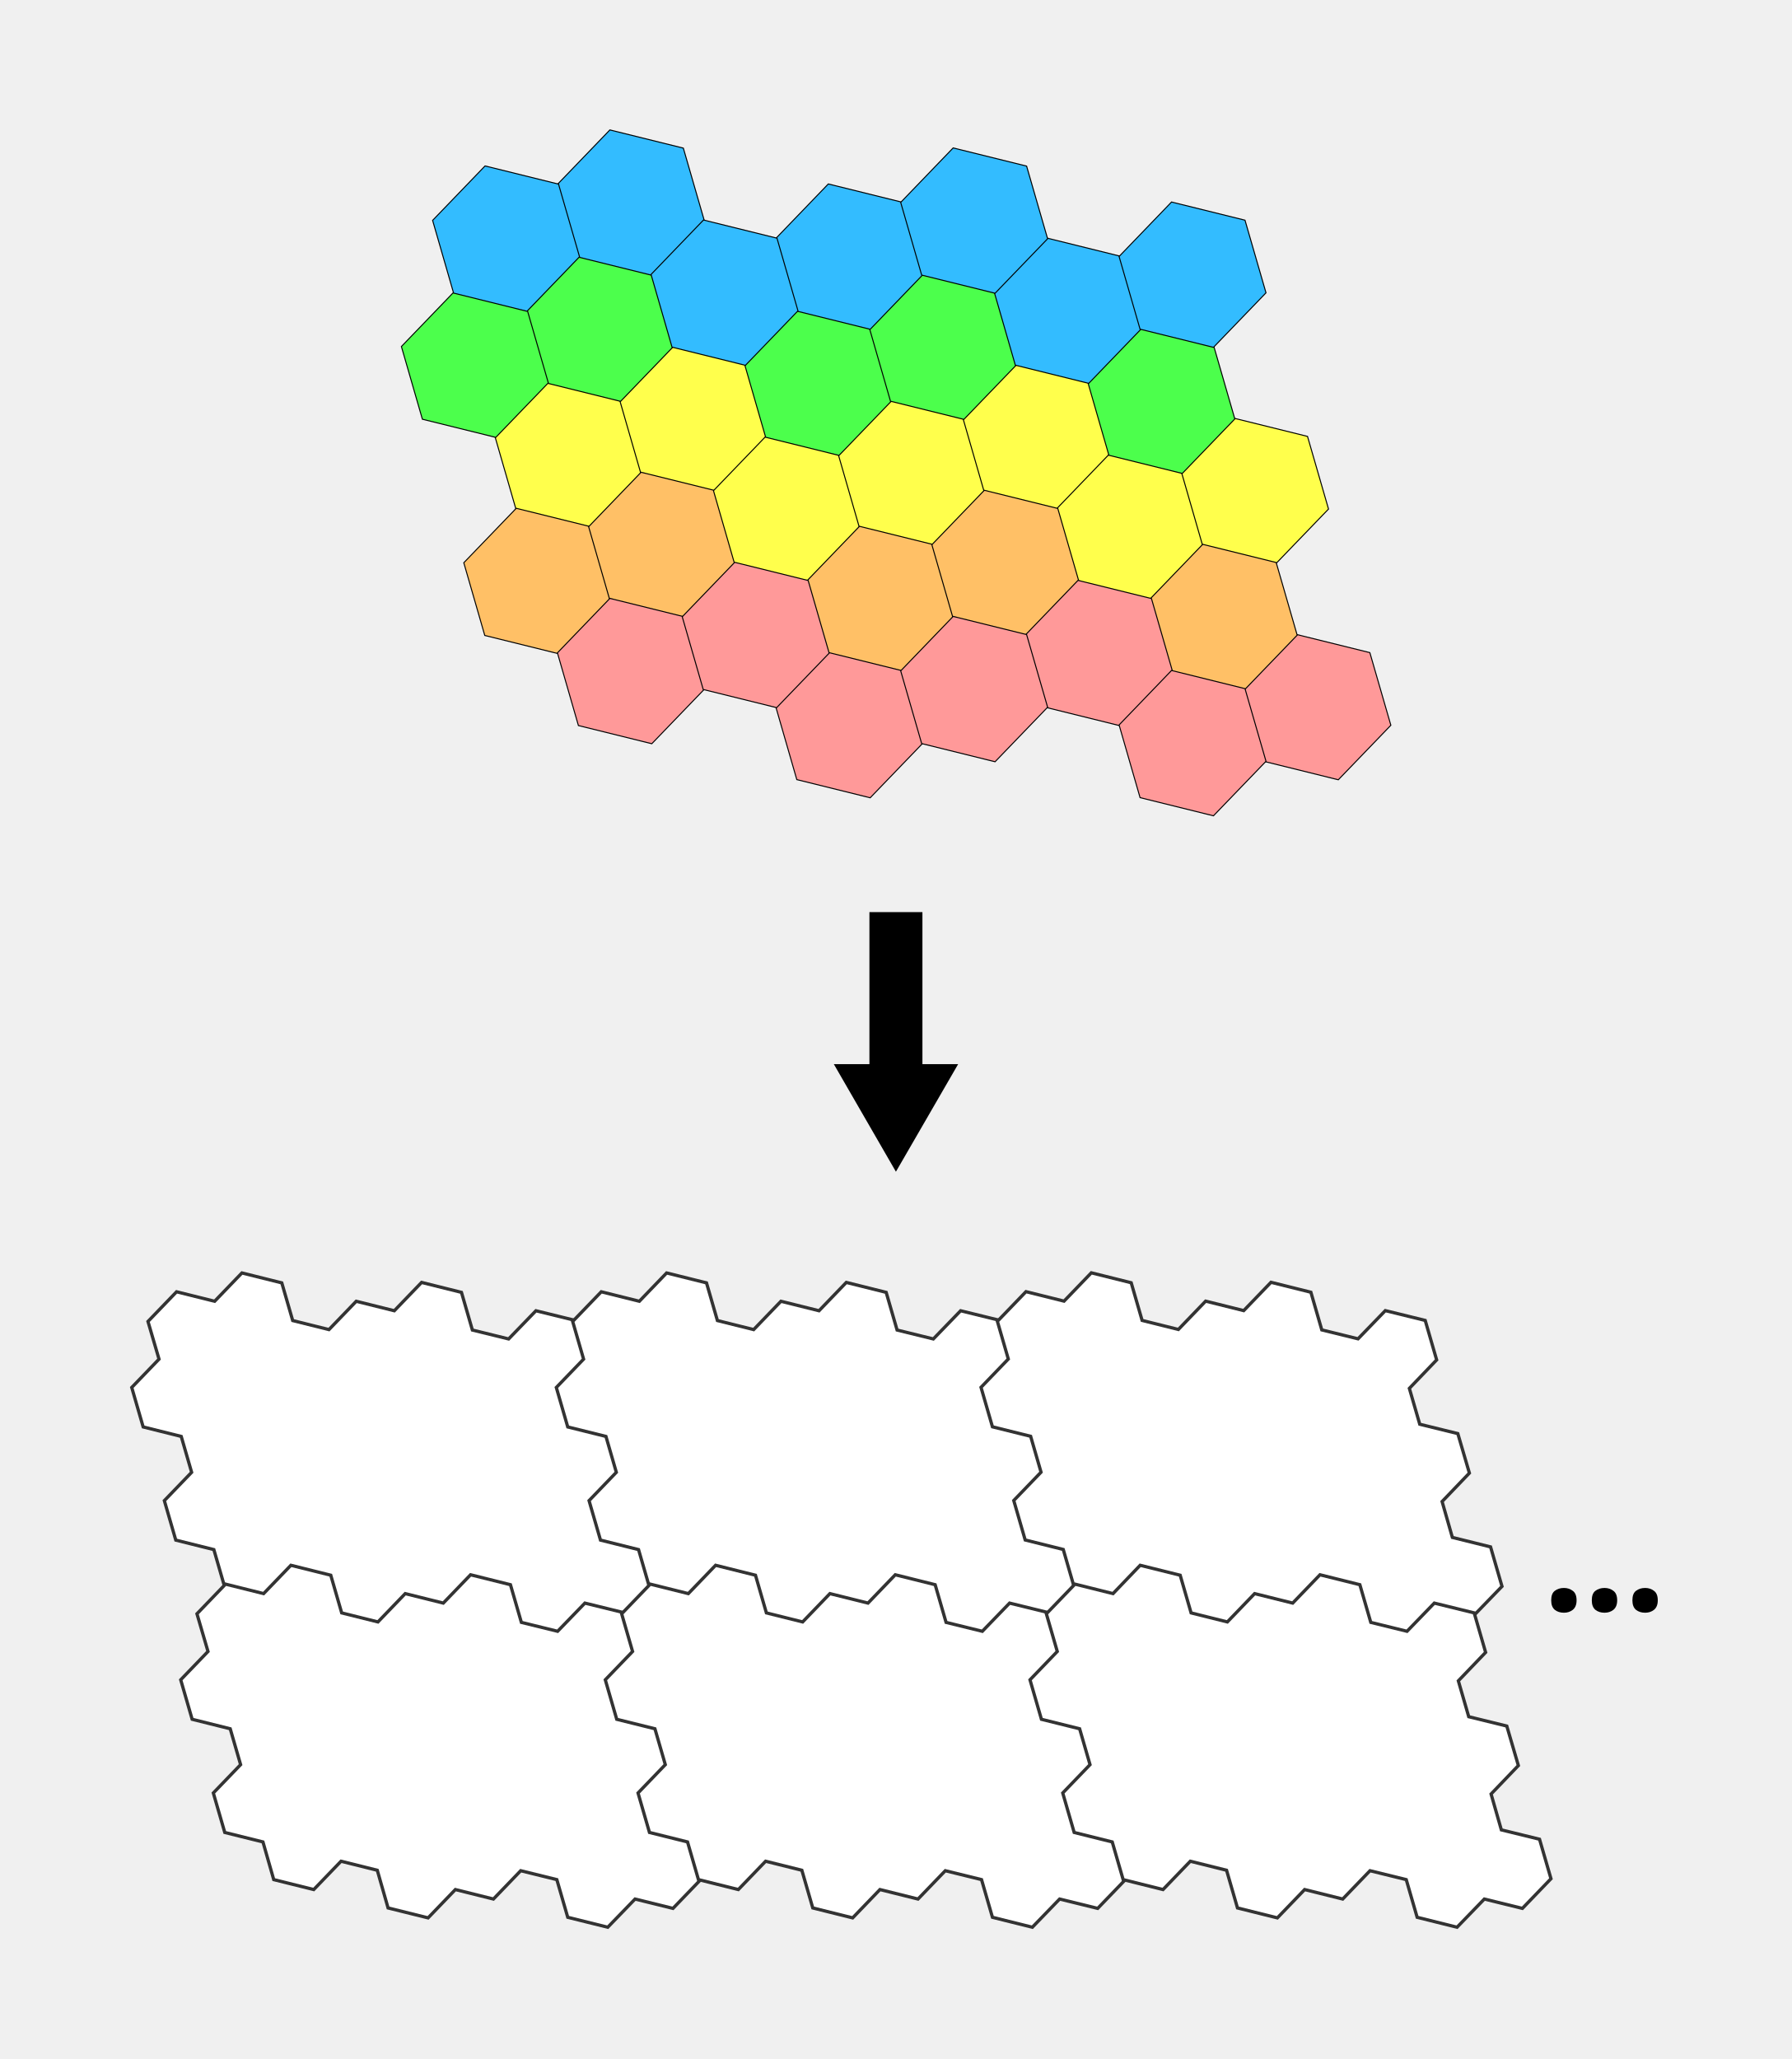
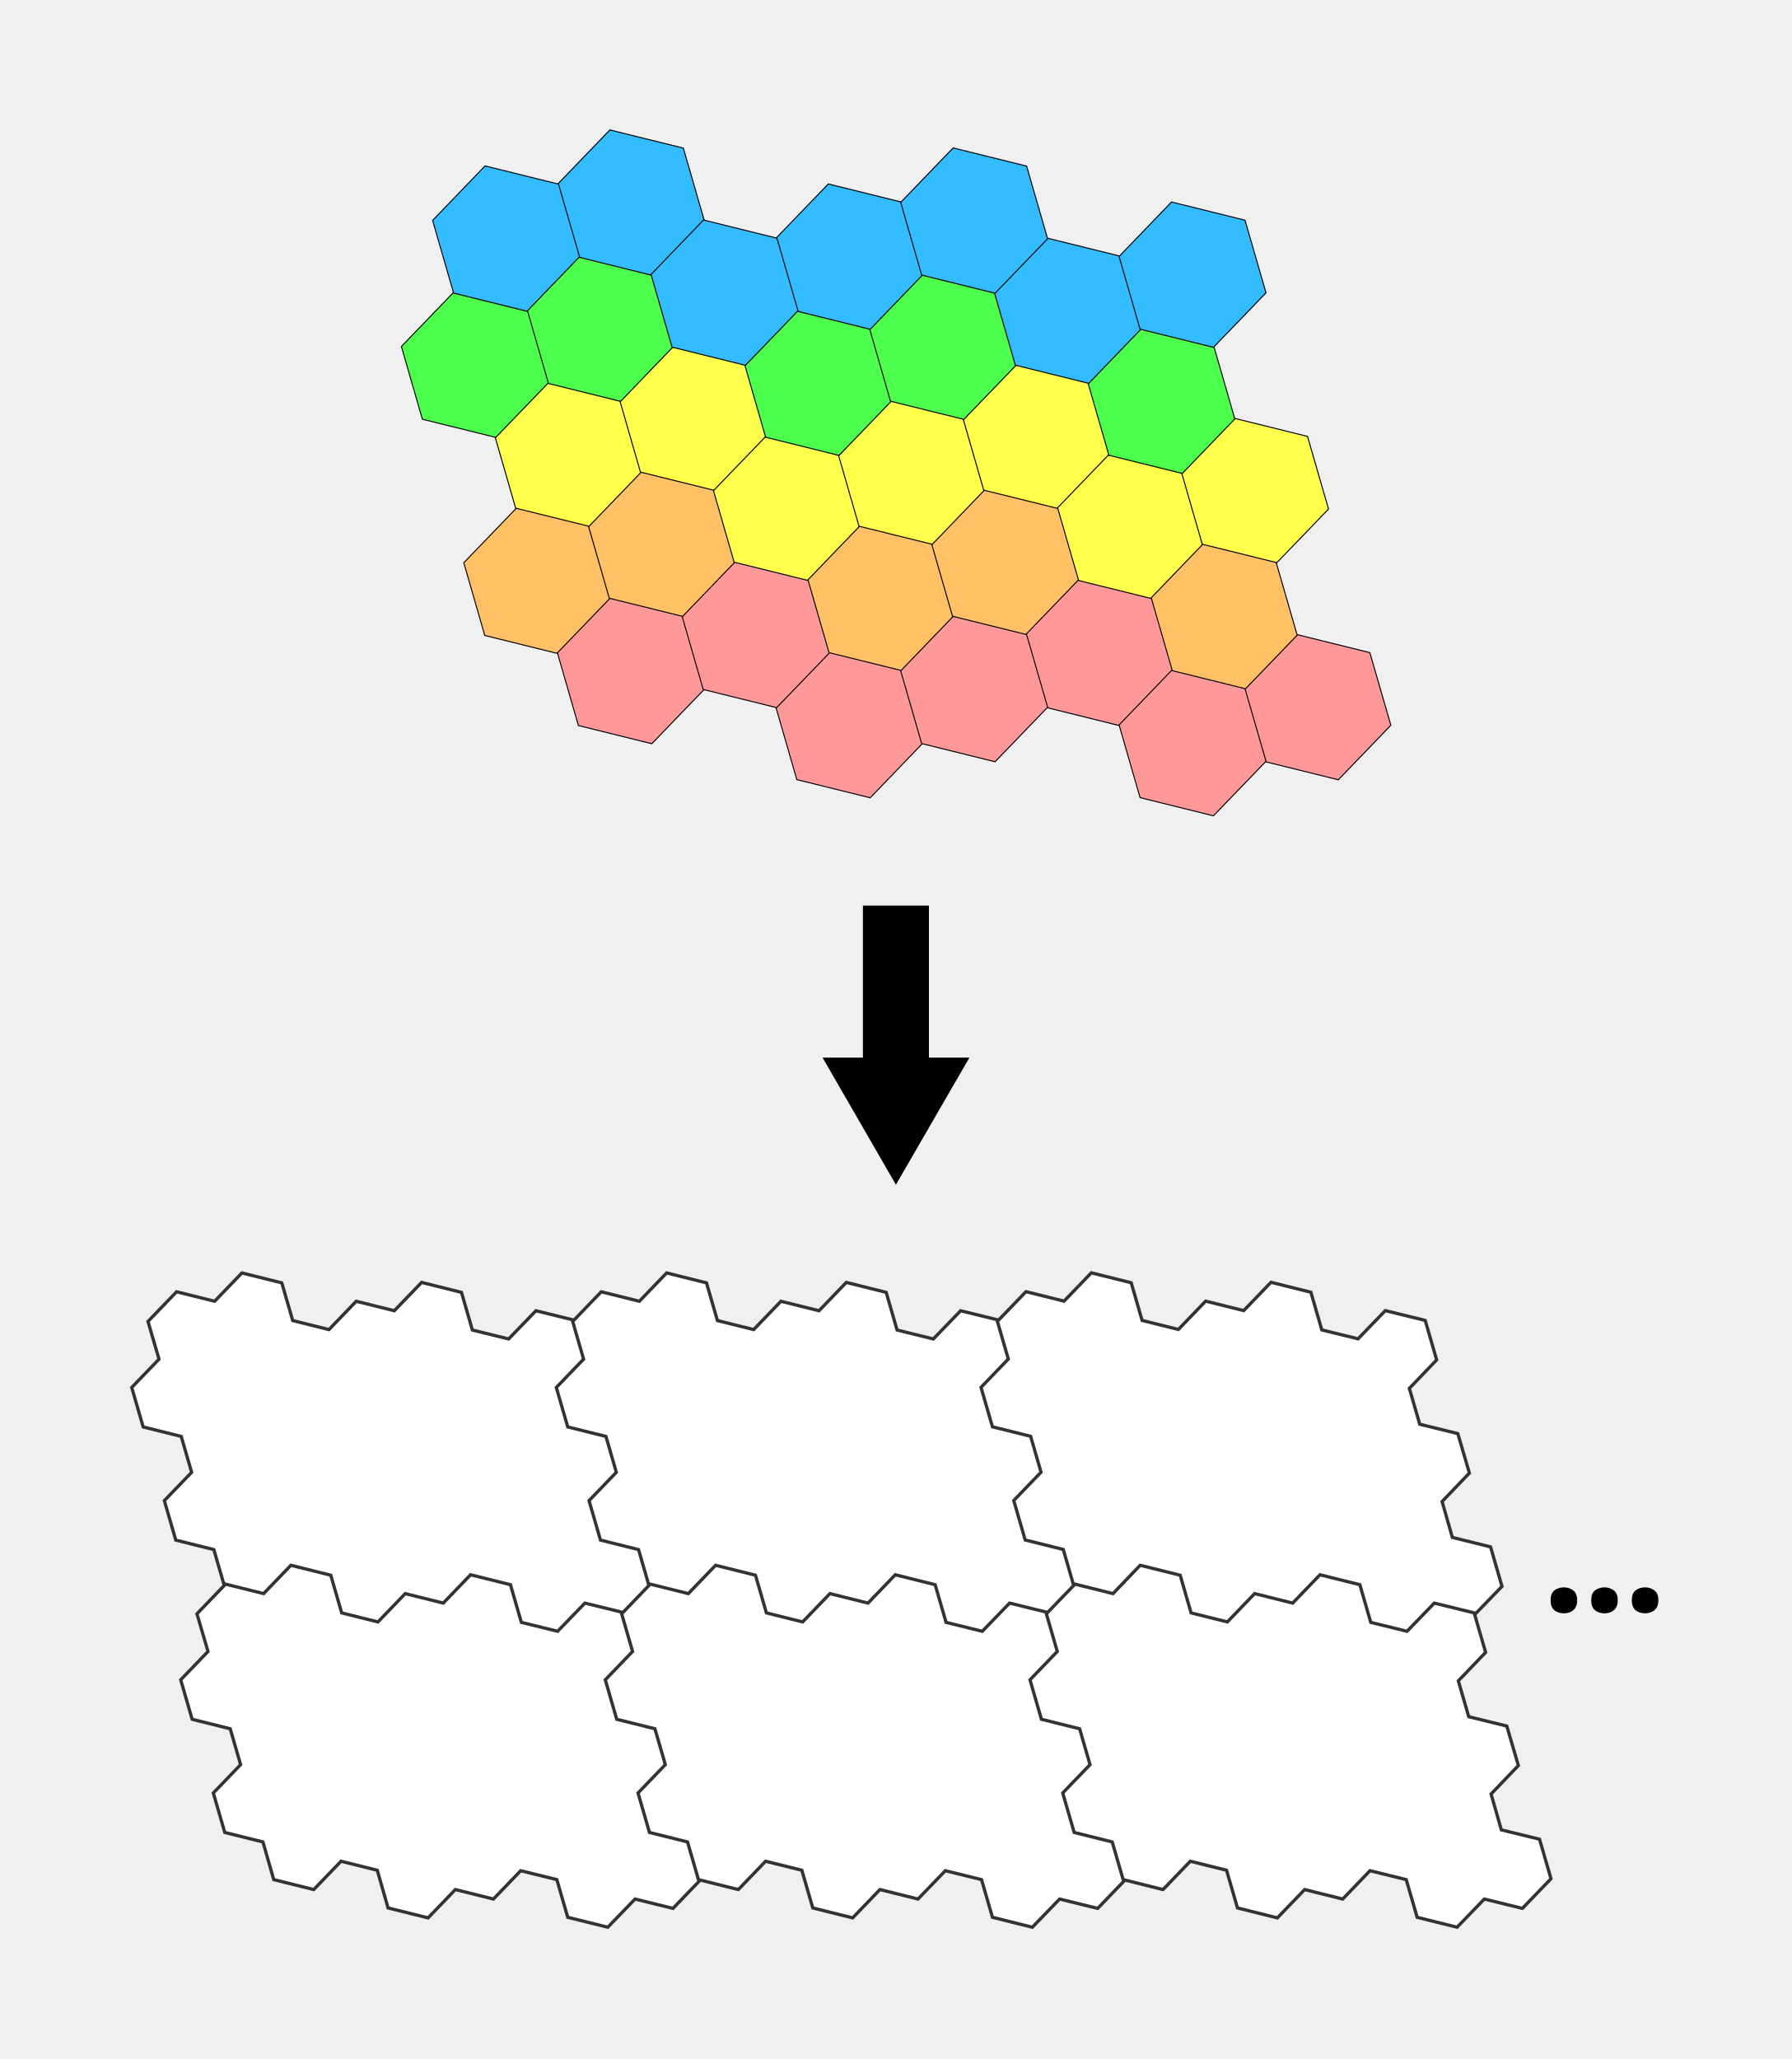
<svg xmlns="http://www.w3.org/2000/svg" width="521.31" height="598.94" viewBox="0 0 137.93 158.47">
+   <style>
+     .themed {
+       fill: #000000;
+       stroke: #000000;
+     }
+     @media (prefers-color-scheme: dark) {
+       .themed {
+         fill: #ffffff;
+         stroke: #ffffff;
+       }
+     }
+   </style>
  <g stroke="#000" stroke-linecap="square" stroke-width=".27" paint-order="markers stroke fill">
    <path fill="#ffff4c" d="M75.1 116.22h-9.99l-5-8.66 5-8.65h10l5 8.65z" transform="rotate(13.9 153.57 61.84)scale(.578)" />
    <path fill="#ffff4c" d="M75.1 116.22h-9.99l-5-8.66 5-8.65h10l5 8.65z" transform="rotate(13.9 169.75 99.86)scale(.578)" />
    <path fill="#4cff4c" d="M75.1 116.22h-9.99l-5-8.66 5-8.65h10l5 8.65z" transform="rotate(13.9 194.59 66.84)scale(.578)" />
    <path fill="#33bcff" d="M75.1 116.22h-9.99l-5-8.66 5-8.65h10l5 8.65z" transform="rotate(13.9 235.6 71.84)scale(.578)" />
    <path fill="#ffc066" d="M75.1 116.22h-9.99l-5-8.66 5-8.65h10l5 8.65z" transform="rotate(13.9 112.55 56.84)scale(.578)" />
    <path fill="#ffc066" d="M75.1 116.22h-9.99l-5-8.66 5-8.65h10l5 8.65z" transform="rotate(13.9 128.73 94.87)scale(.578)" />
    <path fill="#f99" d="M75.1 116.22h-9.99l-5-8.66 5-8.65h10l5 8.65z" transform="rotate(13.9 102.75 308)scale(.578)" />
    <path fill="#f99" d="M75.1 116.22h-9.99l-5-8.66 5-8.65h10l5 8.65z" transform="rotate(13.9 87.71 89.87)scale(.578)" />
    <g fill="#ffff4c">
      <path d="M75.1 116.22h-9.99l-5-8.66 5-8.65h10l5 8.65z" transform="rotate(13.9 144.91 132.9)scale(.578)" />
      <path d="M75.1 116.22h-9.99l-5-8.66 5-8.65h10l5 8.65z" transform="rotate(13.9 161.1 170.93)scale(.578)" />
      <path d="M75.1 116.22h-9.99l-5-8.66 5-8.65h10l5 8.65z" transform="rotate(13.9 177.27 208.92)scale(.578)" />
      <path d="M75.1 116.22h-9.99l-5-8.66 5-8.65h10l5 8.65z" transform="rotate(13.9 152.43 241.96)scale(.578)" />
      <path d="M75.1 116.22h-9.99l-5-8.66 5-8.65h10l5 8.65z" transform="rotate(13.9 168.61 280)scale(.578)" />
    </g>
    <g fill="#4cff4c">
      <path d="M75.1 116.22h-9.99l-5-8.66 5-8.65h10l5 8.65z" transform="rotate(13.9 185.93 137.89)scale(.578)" />
      <path d="M75.1 116.22h-9.99l-5-8.66 5-8.65h10l5 8.65z" transform="rotate(13.9 202.11 175.92)scale(.578)" />
      <path d="M75.1 116.22h-9.99l-5-8.66 5-8.65h10l5 8.65z" transform="rotate(13.9 193.45 246.95)scale(.578)" />
      <path d="M75.1 116.22h-9.99l-5-8.66 5-8.65h10l5 8.65z" transform="rotate(13.9 178.41 28.82)scale(.578)" />
    </g>
    <g fill="#33bcff">
      <path d="M75.1 116.22h-9.99l-5-8.66 5-8.65h10l5 8.65z" transform="rotate(13.9 226.95 142.88)scale(.578)" />
      <path d="M75.1 116.22h-9.99l-5-8.66 5-8.65h10l5 8.65z" transform="rotate(13.9 218.29 213.95)scale(.578)" />
      <path d="M75.1 116.22h-9.99l-5-8.66 5-8.65h10l5 8.65z" transform="rotate(13.9 210.77 104.87)scale(.578)" />
      <path d="M75.1 116.22h-9.99l-5-8.66 5-8.65h10l5 8.65z" transform="rotate(13.9 243.13 180.91)scale(.578)" />
      <path d="M75.1 116.22h-9.99l-5-8.66 5-8.65h10l5 8.65z" transform="rotate(13.9 234.46 251.94)scale(.578)" />
      <path d="M75.1 116.22h-9.99l-5-8.66 5-8.65h10l5 8.65z" transform="rotate(13.9 219.43 33.82)scale(.578)" />
    </g>
    <g fill="#ffc066">
      <path d="M75.1 116.22h-9.99l-5-8.66 5-8.65h10l5 8.65z" transform="rotate(13.9 120.07 165.9)scale(.578)" />
      <path d="M75.1 116.22h-9.99l-5-8.66 5-8.65h10l5 8.65z" transform="rotate(13.9 136.25 203.93)scale(.578)" />
      <path d="M75.1 116.22h-9.99l-5-8.66 5-8.65h10l5 8.65z" transform="rotate(13.9 127.59 274.96)scale(.578)" />
    </g>
    <g fill="#f99">
      <path d="M75.1 116.22h-9.99l-5-8.66 5-8.65h10l5 8.65z" transform="rotate(13.9 79.05 160.9)scale(.578)" />
      <path d="M75.1 116.22h-9.99l-5-8.66 5-8.65h10l5 8.65z" transform="rotate(13.9 103.9 127.89)scale(.578)" />
      <path d="M75.1 116.22h-9.99l-5-8.66 5-8.65h10l5 8.65z" transform="rotate(13.9 111.41 236.97)scale(.578)" />
      <path d="M75.1 116.22h-9.99l-5-8.66 5-8.65h10l5 8.65z" transform="rotate(13.9 95.23 198.94)scale(.578)" />
      <path d="M75.1 116.22h-9.99l-5-8.66 5-8.65h10l5 8.65z" transform="rotate(13.9 86.57 269.97)scale(.578)" />
    </g>
  </g>
  <g fill="#fff" stroke="#333" stroke-linecap="square" stroke-width=".5" paint-order="markers stroke fill">
    <path d="m18.66 98.11-2.1 2.18-2.93-.73-2.1 2.18.85 2.9-2.1 2.18.84 2.9 2.93.73.84 2.9-2.1 2.18.84 2.9 2.93.73.84 2.9 2.94.73 2.1-2.18 2.92.73.84 2.9 2.94.73 2.1-2.18 2.93.73 2.1-2.18 2.92.72.84 2.9 2.93.73 2.1-2.17 2.93.72 2.1-2.17-.84-2.9-2.93-.73-.84-2.9 2.1-2.18-.84-2.9-2.94-.73-.83-2.9 2.1-2.19-.85-2.9-2.93-.72-2.1 2.17-2.93-.72-.84-2.9-2.93-.73-2.1 2.18-2.93-.73-2.1 2.18-2.93-.73-.84-2.9zm15.09 14.52 2.93.72h0z" />
    <path d="m51.35 98.11-2.1 2.18-2.93-.73-2.1 2.18.84 2.9-2.1 2.18.84 2.9 2.94.73.84 2.9-2.1 2.18.84 2.9 2.93.73.84 2.9 2.93.73 2.1-2.18 2.93.73.84 2.9 2.93.73 2.1-2.18 2.93.73 2.1-2.18 2.93.72.84 2.9 2.93.73 2.1-2.17 2.93.72 2.1-2.17-.84-2.9-2.94-.73-.83-2.9 2.1-2.18-.84-2.9-2.94-.73-.84-2.9 2.1-2.19-.84-2.9-2.93-.72-2.1 2.17-2.93-.72-.84-2.9-2.93-.73-2.1 2.18-2.93-.73-2.1 2.18-2.93-.73-.84-2.9zm15.08 14.52 2.94.72h0zm-44 7.98-2.1 2.18-2.93-.73-2.1 2.18.85 2.9-2.1 2.18.84 2.9 2.93.73.84 2.9-2.1 2.18.84 2.9 2.94.73.83 2.9 2.94.73 2.1-2.18 2.93.73.83 2.9 2.94.73 2.1-2.18 2.93.73 2.1-2.18 2.92.72.84 2.9 2.94.73 2.1-2.17 2.92.72 2.1-2.18-.84-2.9-2.93-.72-.84-2.9 2.1-2.19-.84-2.9-2.94-.72-.83-2.9 2.1-2.19-.85-2.9-2.93-.72-2.1 2.17-2.93-.72-.84-2.9-2.93-.73-2.1 2.18-2.93-.73-2.1 2.18-2.93-.73-.84-2.9zm15.09 14.52 2.93.72h0z" />
    <path d="m55.12 120.61-2.1 2.18-2.93-.73-2.1 2.18.84 2.9-2.1 2.18.84 2.9 2.94.73.84 2.9-2.1 2.18.84 2.9 2.93.73.84 2.9 2.93.73 2.1-2.18 2.93.73.84 2.9 2.93.73 2.1-2.18 2.93.73 2.1-2.18 2.93.72.84 2.9 2.93.73 2.1-2.17 2.93.72 2.1-2.18-.84-2.9-2.93-.72-.84-2.9 2.1-2.19-.84-2.9-2.94-.72-.84-2.9 2.1-2.19-.84-2.9-2.93-.72-2.1 2.17-2.93-.72-.84-2.9-2.93-.73-2.1 2.18-2.93-.73-2.1 2.18-2.93-.73-.84-2.9zm15.08 14.52 2.94.72h0zM84.04 98.1l-2.1 2.18-2.93-.73-2.1 2.18.84 2.9-2.1 2.18.84 2.9 2.94.73.84 2.9-2.1 2.18.84 2.9 2.93.73.84 2.9 2.93.73 2.1-2.18 2.93.73.84 2.9 2.93.73 2.1-2.18 2.93.73 2.1-2.18 2.93.72.84 2.9 2.93.73 2.1-2.17 2.93.72 2.1-2.17-.84-2.9-2.94-.73-.83-2.9 2.1-2.19-.85-2.9-2.93-.72-.84-2.9 2.1-2.19-.84-2.9-2.93-.72-2.1 2.17-2.93-.72-.84-2.9-2.93-.73-2.1 2.18-2.93-.73-2.1 2.18-2.93-.73-.84-2.9zm15.08 14.52 2.94.72h0z" />
    <path d="m87.8 120.61-2.09 2.18-2.93-.73-2.1 2.18.84 2.9-2.1 2.18.84 2.9 2.94.73.84 2.9-2.1 2.18.84 2.9 2.93.73.84 2.9 2.93.73 2.1-2.18 2.93.73.84 2.9 2.93.73 2.1-2.18 2.93.73 2.1-2.18 2.93.72.84 2.9 2.93.73 2.1-2.17 2.93.72 2.1-2.18-.84-2.9-2.94-.72-.83-2.9 2.1-2.19-.85-2.9-2.93-.72-.84-2.9 2.1-2.19-.84-2.9-2.93-.72-2.1 2.17-2.93-.72-.84-2.9-2.93-.73-2.1 2.18-2.93-.73-2.1 2.18-2.93-.73-.84-2.9zm15.1 14.52 2.93.72h0z" />
  </g>
-   <text xml:space="preserve" x="184.78" y="188.41" fill="currentColor" stroke-linecap="square" stroke-width=".09" font-family="'IBM Plex Sans'" font-size="11.45" font-weight="600" letter-spacing="-.14" paint-order="markers stroke fill" style="-inkscape-stroke:hairline;line-height:1.2" transform="translate(-66.04 -64.44)">
+   <text xml:space="preserve" x="184.78" y="188.41" class="themed" stroke-linecap="square" stroke-width=".09" font-family="'IBM Plex Sans'" font-size="11.45" font-weight="600" letter-spacing="-.14" paint-order="markers stroke fill" style="line-height:1.2" transform="translate(-66.04 -64.44)">
    <tspan x="184.78" y="188.41">...</tspan>
  </text>
-   <path fill="currentColor" d="M73.75 81.9H71V70.2h-4.08v11.7h-2.74l4.78 8.28z" paint-order="markers stroke fill" />
+   <path class="themed" d="M73.75 81.9H71V70.2h-4.08v11.7h-2.74l4.78 8.28z" paint-order="markers stroke fill" />
</svg>
